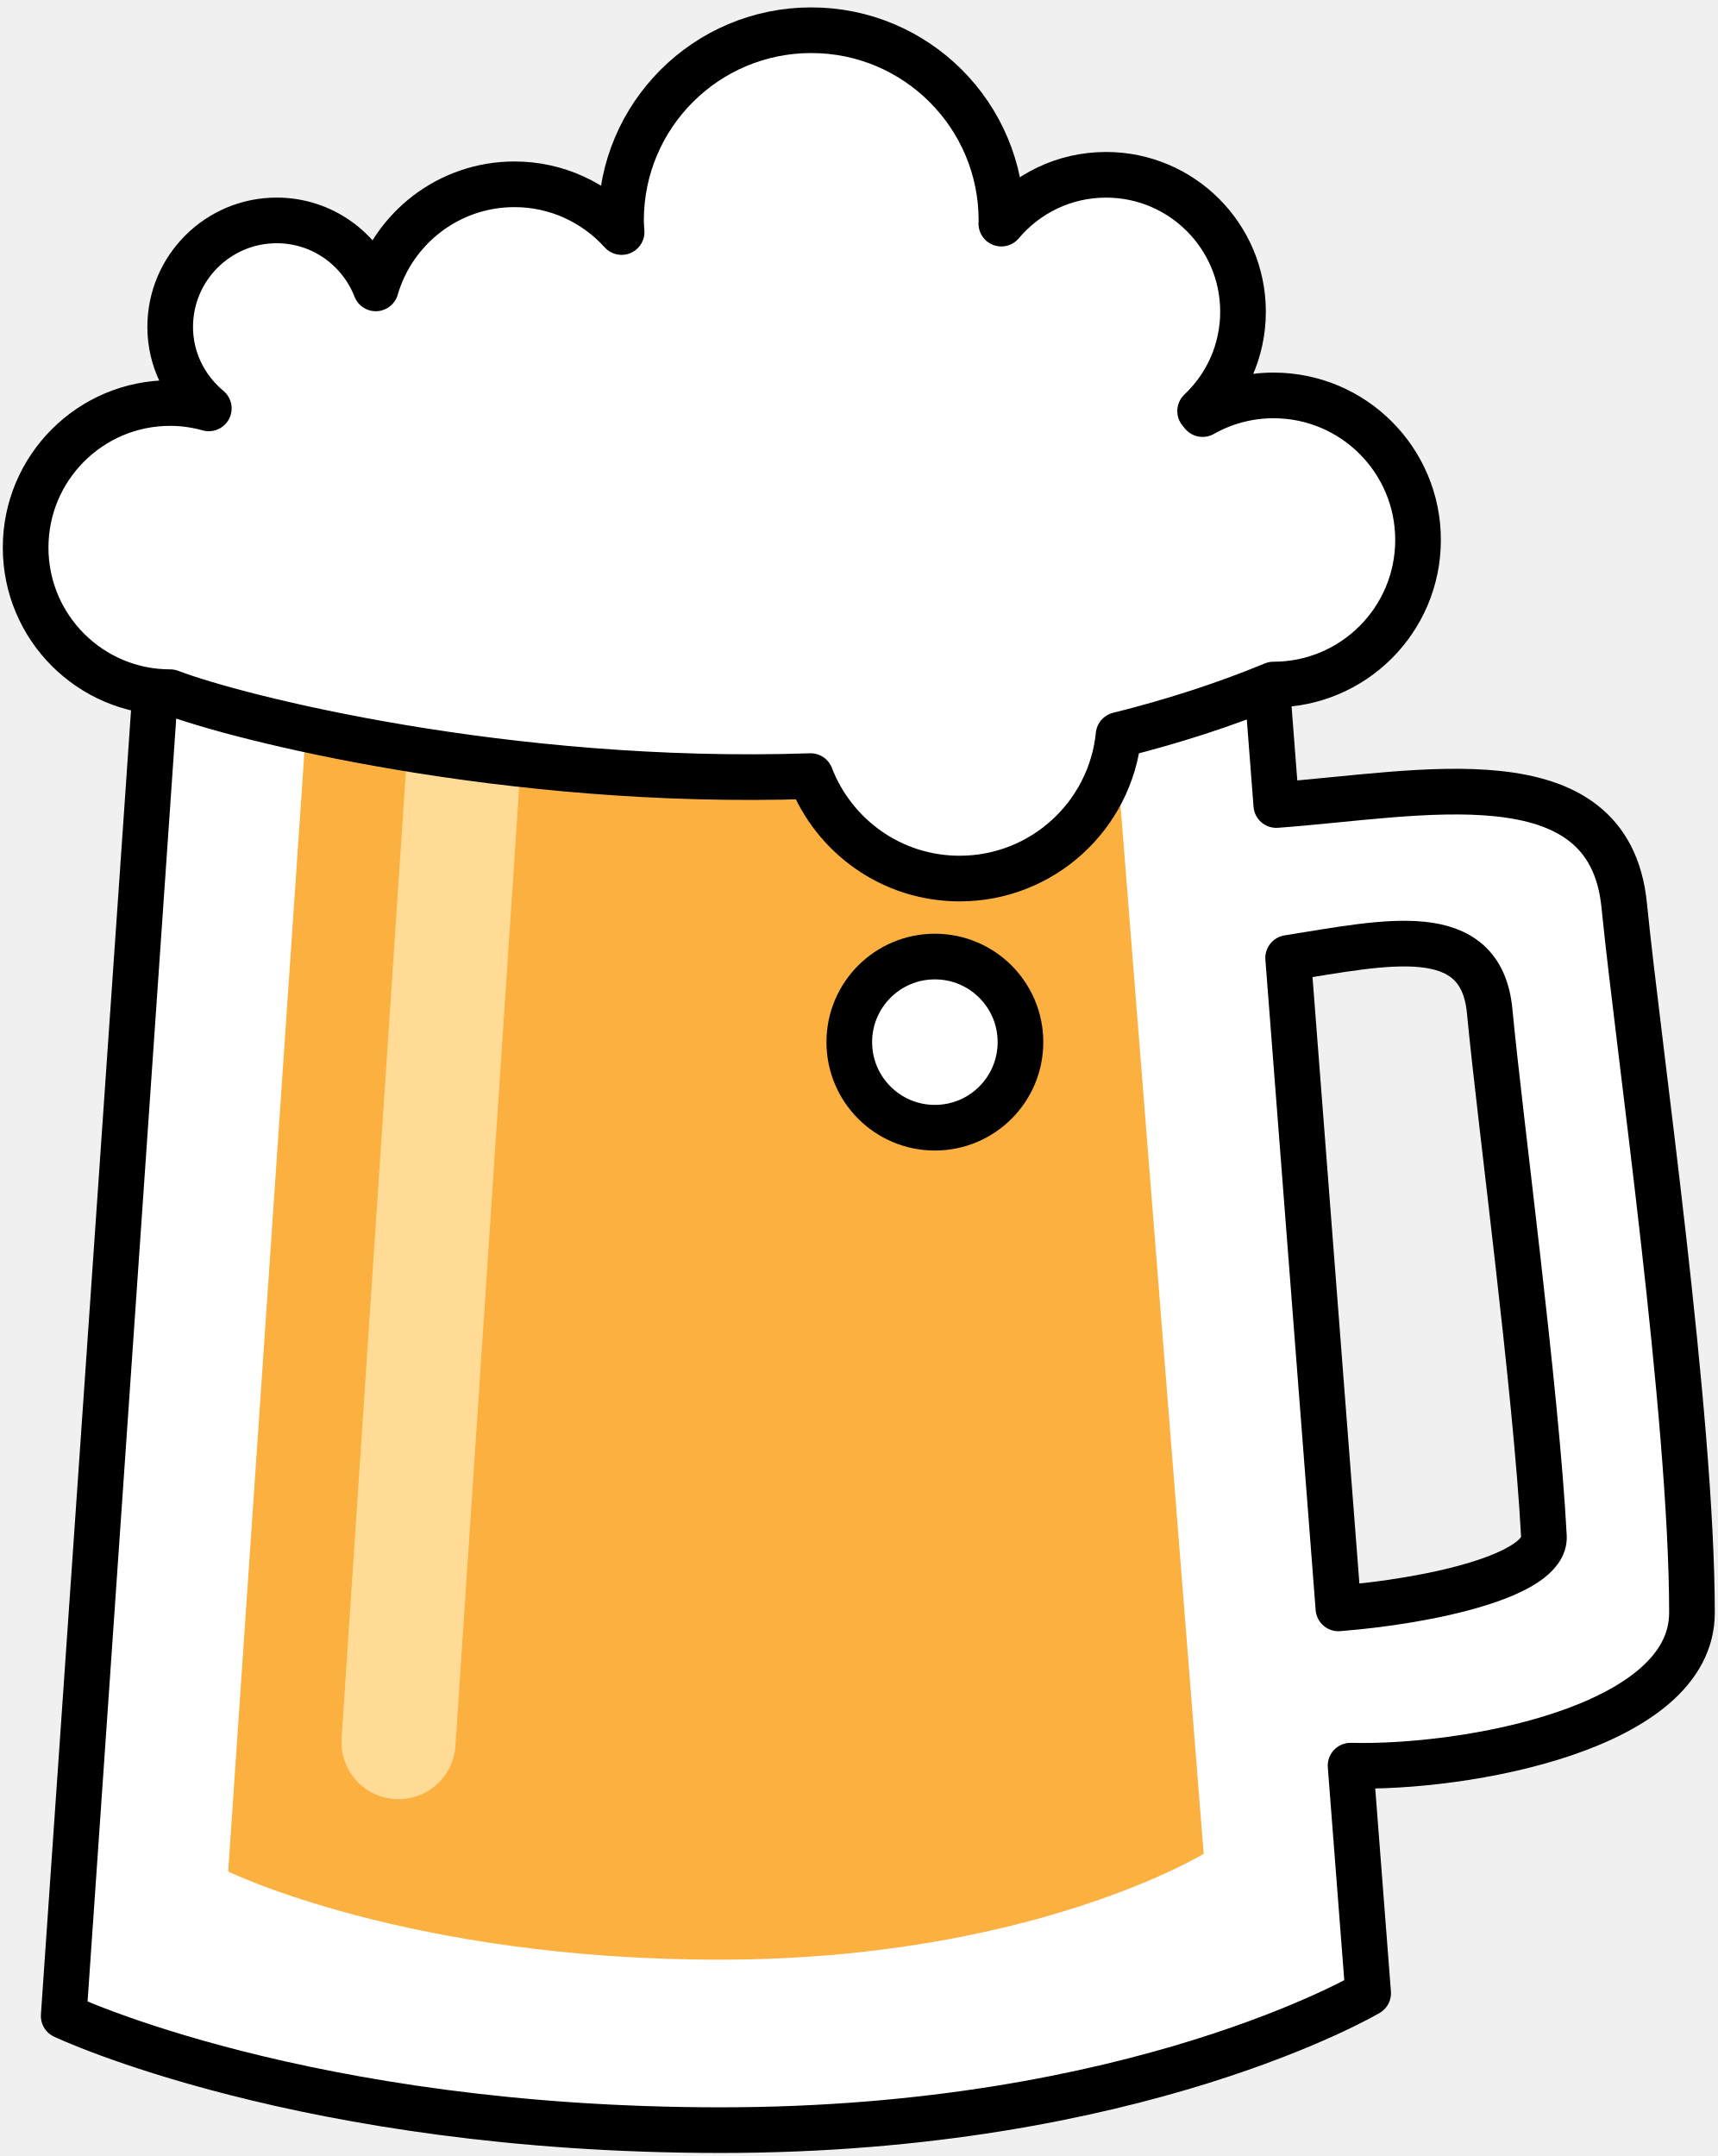
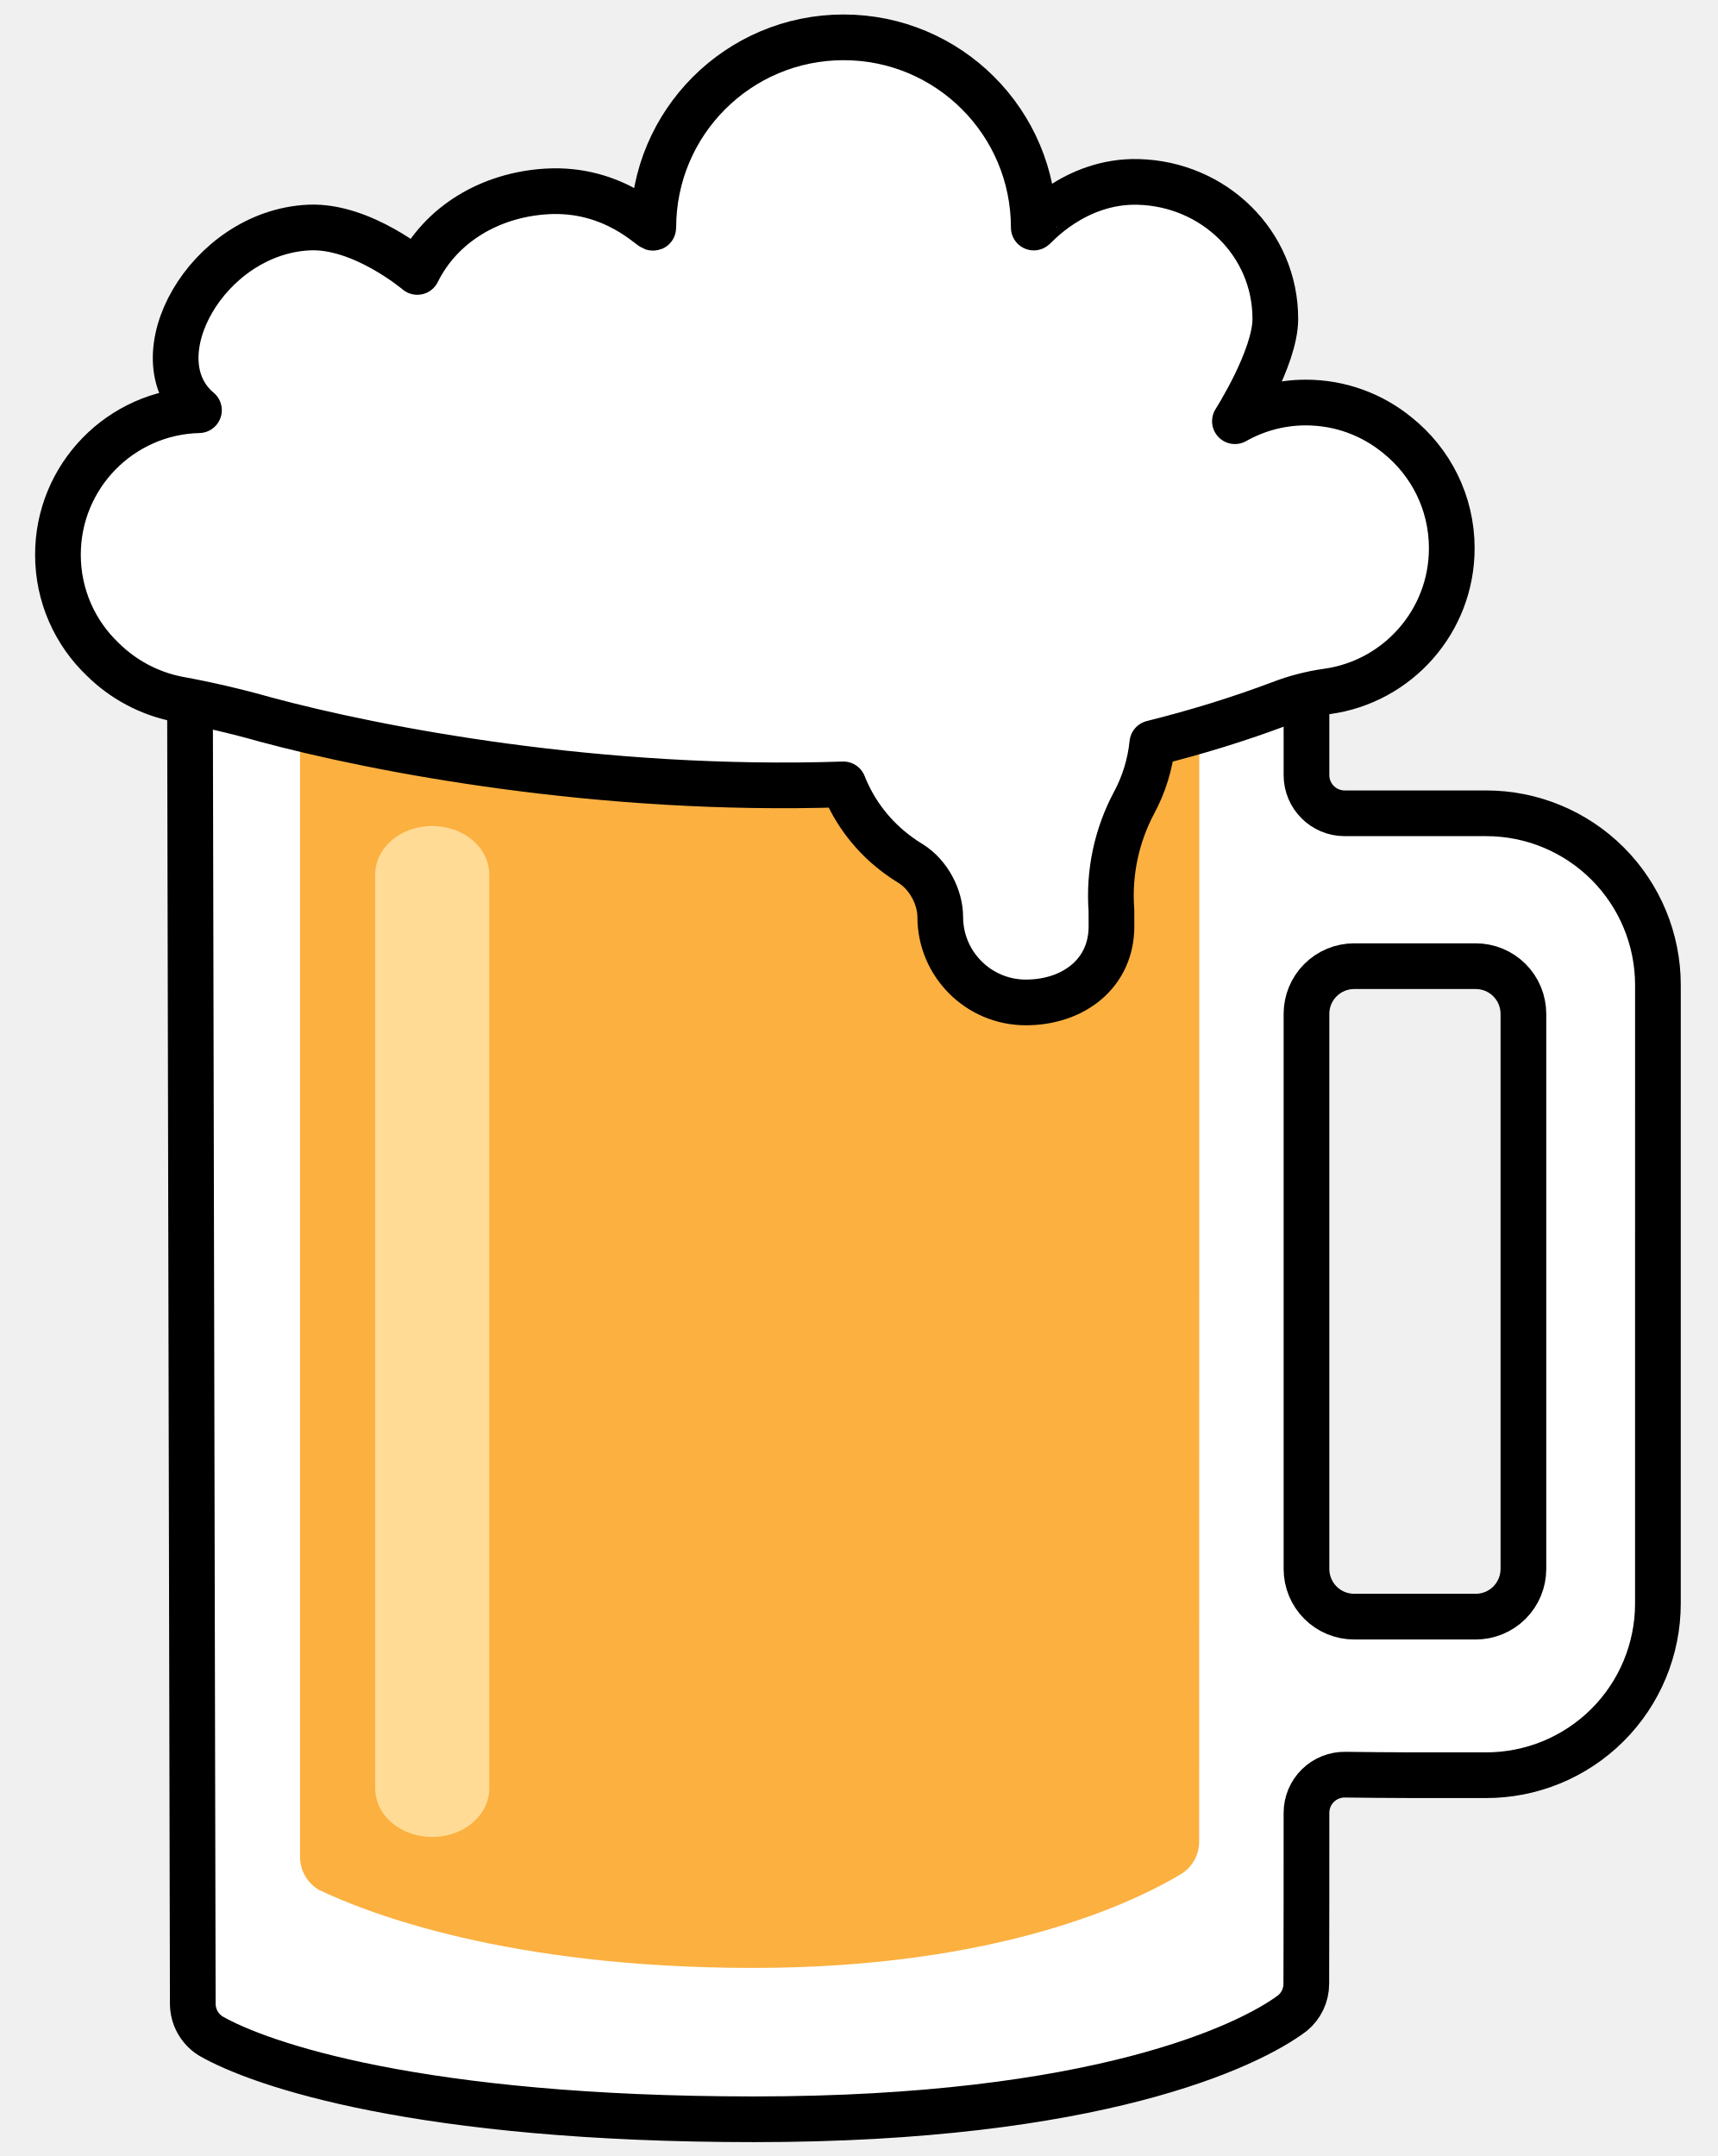
- <svg xmlns="http://www.w3.org/2000/svg" width="180px" height="226px" viewBox="0 0 180 226" version="1.1">
-   <g id="Page-1" stroke="none" stroke-width="1" fill="none" fill-rule="evenodd">
-     <g id="brew" transform="translate(2, 3)">
-       <g id="Group">
-         <path d="M175.348,166.058 C175.346,145.295 169.76,107.097 168.244,91.885 C166.644,75.813 146.83,80.293 131.779,81.387 L130.742,67.959 L14.375,67.959 L4.676,208.323 C4.676,208.323 29.889,220.289 73.526,220.289 C117.164,220.289 141.408,205.935 141.408,205.935 L139.564,182.081 C151.477,182.401 175.352,178.214 175.348,166.058 Z M133.02,97.412 C143.243,95.803 153.237,93.4 154.145,103 C155.213,114.312 159.018,142.66 159.831,158.055 C160.052,162.143 147.962,164.836 138.29,165.598 L133.02,97.412 Z" id="Shape" stroke="#000000" stroke-width="4.785" fill="#FFFFFF" fill-rule="nonzero" stroke-linejoin="round" />
-         <path d="M30.524,66.797 L21.917,193.174 C21.917,193.174 40.772,202.42 73.404,202.42 C106.035,202.42 124.166,191.323 124.166,191.323 L114.289,66.797 L30.524,66.797 Z" id="Path" fill="#FBB040" />
-         <path d="M47.272,66.797 L39.77,179.617" id="Path" stroke="#FFDB96" stroke-width="11.963" stroke-linecap="round" />
-         <path d="M131.486,38.449 C128.783,38.449 126.252,39.166 124.054,40.406 L123.794,40.09 C126.56,37.475 128.29,33.781 128.29,29.678 C128.29,21.75 121.862,15.323 113.935,15.323 C109.525,15.323 105.587,17.313 102.956,20.441 C102.956,20.329 102.97,20.219 102.97,20.106 C102.97,9.094 94.048,0.168 83.034,0.168 C72.021,0.168 63.093,9.094 63.093,20.106 C63.093,20.516 63.13,20.917 63.155,21.323 C60.382,18.257 56.386,16.319 51.926,16.319 C45.031,16.319 39.223,20.932 37.389,27.231 C35.766,23.066 31.743,20.104 27.004,20.104 C20.839,20.104 15.839,25.106 15.839,31.272 C15.839,34.715 17.433,37.76 19.886,39.809 C18.597,39.45 17.244,39.247 15.839,39.247 C7.467,39.247 0.686,46.032 0.686,54.401 C0.686,62.769 7.467,69.557 15.839,69.557 C22.731,72.203 51.119,79.422 82.965,78.354 C85.382,84.631 91.455,89.094 98.584,89.094 C107.262,89.094 114.396,82.494 115.246,74.043 C120.766,72.666 126.209,70.938 131.484,68.756 C139.851,68.756 146.636,61.972 146.636,53.604 C146.639,45.234 139.854,38.449 131.486,38.449 Z" id="Path" stroke="#000000" stroke-width="4.785" fill="#FFFFFF" stroke-linecap="round" stroke-linejoin="round" />
-         <circle id="Oval" stroke="#000000" stroke-width="4.785" fill="#FFFFFF" stroke-linecap="round" stroke-linejoin="round" cx="95.992" cy="106.24" r="8.971" />
+ <svg xmlns="http://www.w3.org/2000/svg" width="100%" height="100%" viewBox="0 0 180 226" version="1.1" xml:space="preserve" style="fill-rule:evenodd;clip-rule:evenodd;stroke-linejoin:round;">
+   <g id="Group" transform="matrix(1,0,0,1,5.782,-41.586)">
+     <g transform="matrix(1,0,0,1,4,112)">
+       <path id="Shape" d="M145.932,115.67C150.717,115.687 155.312,113.799 158.701,110.422C162.091,107.045 163.996,102.457 163.996,97.672C163.998,79.399 163.998,51.162 163.998,32.839C163.998,28.065 162.102,23.487 158.726,20.111C155.35,16.735 150.772,14.839 145.998,14.839L131.16,14.839C128.951,14.839 127.16,13.048 127.16,10.839L127.16,1.409L10.13,1.409C10.13,1.409 10.388,121.948 10.425,139.622C10.428,140.985 11.125,142.254 12.275,142.987C17.487,146.005 34.196,151.737 69.279,151.737C105.104,151.737 121.118,144.063 125.703,140.598C126.614,139.842 127.141,138.72 127.141,137.536C127.16,133.711 127.16,124.848 127.16,119.612C127.16,118.537 127.593,117.507 128.361,116.755C129.129,116.002 130.168,115.591 131.243,115.613C135.644,115.675 140.917,115.684 145.932,115.67ZM127.16,35.864C127.16,34.538 127.687,33.266 128.624,32.328C129.562,31.391 130.834,30.864 132.16,30.864L144.898,30.864C146.224,30.864 147.496,31.391 148.434,32.328C149.371,33.266 149.898,34.538 149.898,35.864L149.898,94.049C149.898,95.375 149.371,96.647 148.434,97.585C147.496,98.522 146.224,99.049 144.898,99.049L132.16,99.049C130.834,99.049 129.562,98.522 128.624,97.585C127.687,96.647 127.16,95.375 127.16,94.049L127.16,35.864Z" style="fill:white;fill-rule:nonzero;stroke:black;stroke-width:4.79px;" />
+       <path id="Path" d="M21.667,0.249L21.667,124.235C21.667,125.666 22.431,126.988 23.67,127.702C28.731,130.114 43.413,135.871 69.154,135.871C95.066,135.871 109.312,128.876 114.082,125.993C115.221,125.259 115.909,123.996 115.909,122.642C115.92,106.201 115.92,0.249 115.92,0.249L21.667,0.249Z" style="fill:rgb(251,176,64);" />
+       <g id="Path1" transform="matrix(1,0,0,0.849312,0,21.0375)">
+         <path d="M35.521,0.249L35.521,113.065" style="fill:none;stroke:rgb(255,219,150);stroke-width:11.96px;stroke-linecap:round;stroke-linejoin:miter;" />
      </g>
+     </g>
+     <g id="Path2" transform="matrix(1,0,0,1,-5.782,-3.414)">
+       <path d="M43.739,73.505C46.212,68.507 51.367,65.417 57.313,65.065C64.48,64.641 68.48,69.262 68.48,68.852C68.48,57.84 77.408,48.914 88.421,48.914C99.435,48.914 108.357,57.84 108.357,68.852C108.357,68.965 112.598,63.885 119.322,64.069C127.246,64.286 133.677,70.496 133.677,78.424C133.677,82.527 129.441,89.152 129.441,89.152C131.639,87.912 134.17,87.195 136.873,87.195C140.511,87.195 143.851,88.478 146.463,90.616C149.943,93.393 152.173,97.67 152.171,102.467C152.171,110.133 146.48,116.468 139.092,117.479C137.419,117.716 135.778,118.142 134.201,118.749C129.81,120.404 125.32,121.776 120.784,122.908C120.558,125.144 119.892,127.25 118.875,129.139C117.035,132.591 116.21,136.494 116.495,140.396C116.493,140.632 116.502,141.868 116.502,142.106C116.502,147.062 112.486,150.078 107.526,150.078C102.573,150.078 98.555,146.063 98.555,141.106C98.555,139.106 97.378,136.718 95.445,135.519C94.997,135.248 94.564,134.957 94.145,134.646C91.588,132.783 89.578,130.212 88.399,127.222C62.849,128.068 39.538,123.582 27.787,120.413C24.766,119.557 21.706,118.846 18.616,118.283C15.6,117.685 12.894,116.209 10.786,114.132C7.882,111.371 6.073,107.47 6.073,103.147C6.073,94.902 12.654,88.195 20.854,87.998C14.382,82.58 21.649,69.35 32.391,68.85C37.957,68.591 43.739,73.505 43.739,73.505Z" style="fill:white;stroke:black;stroke-width:4.79px;stroke-linecap:round;" />
    </g>
  </g>
</svg>
